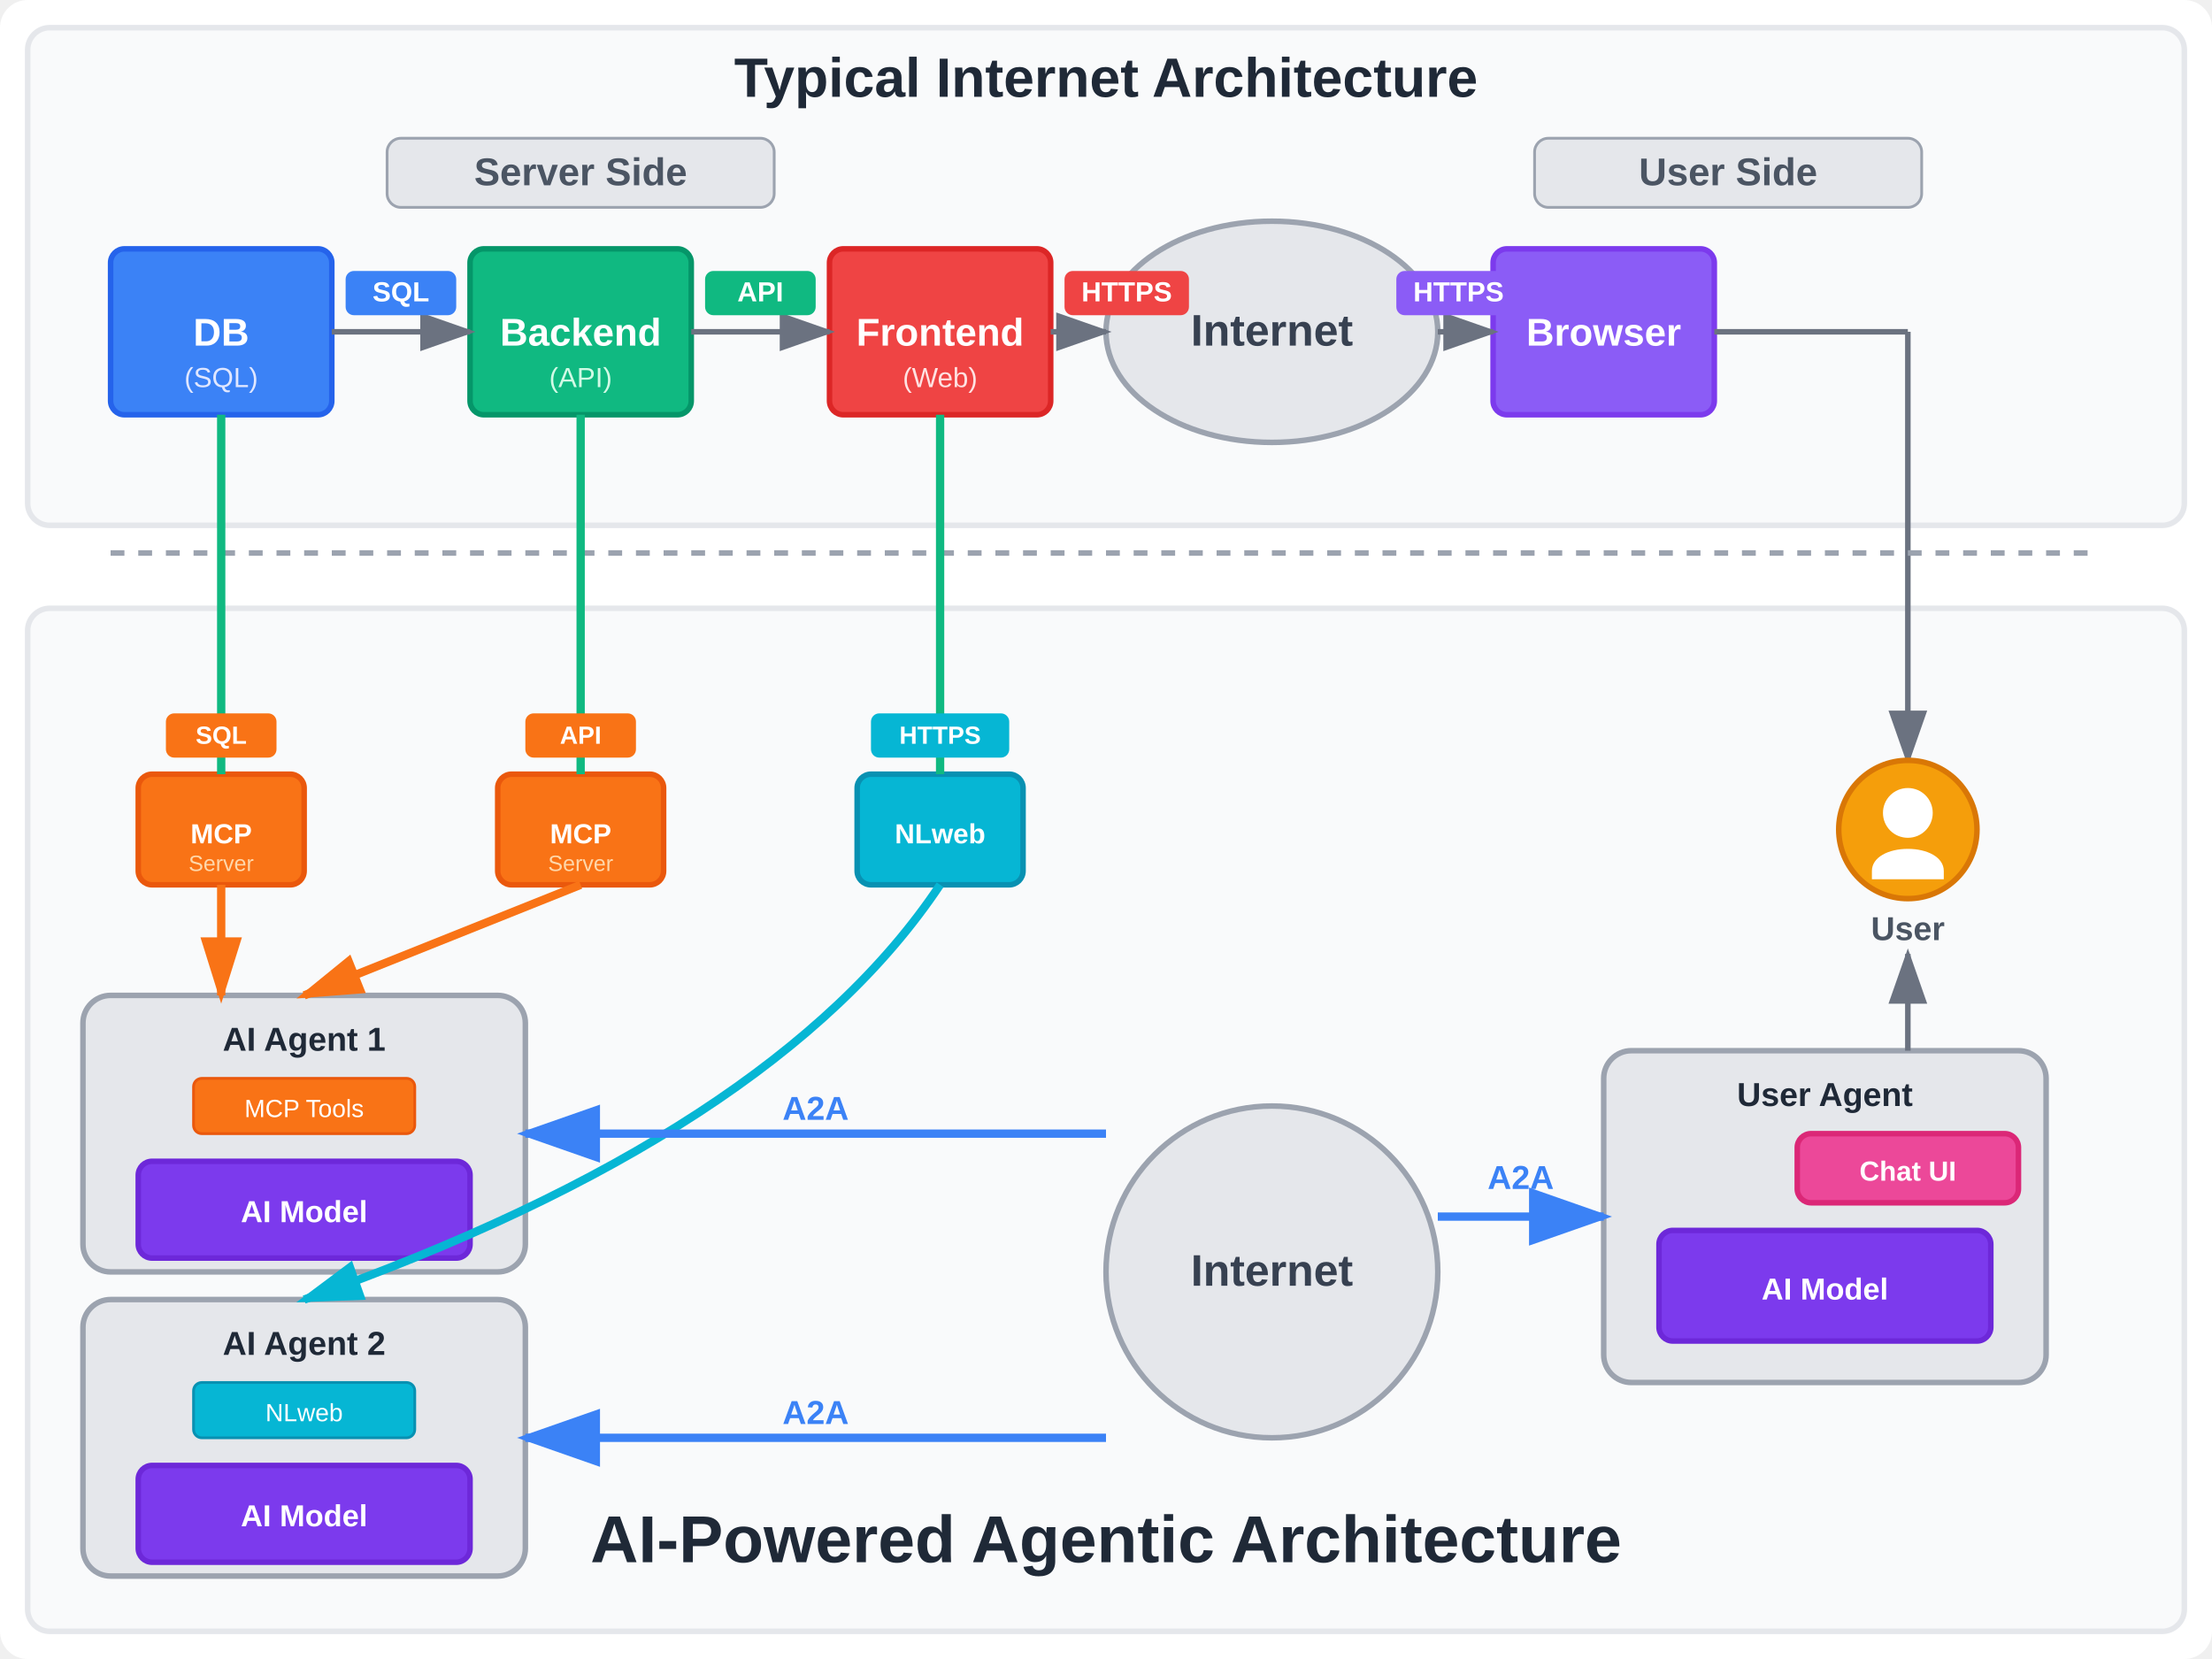
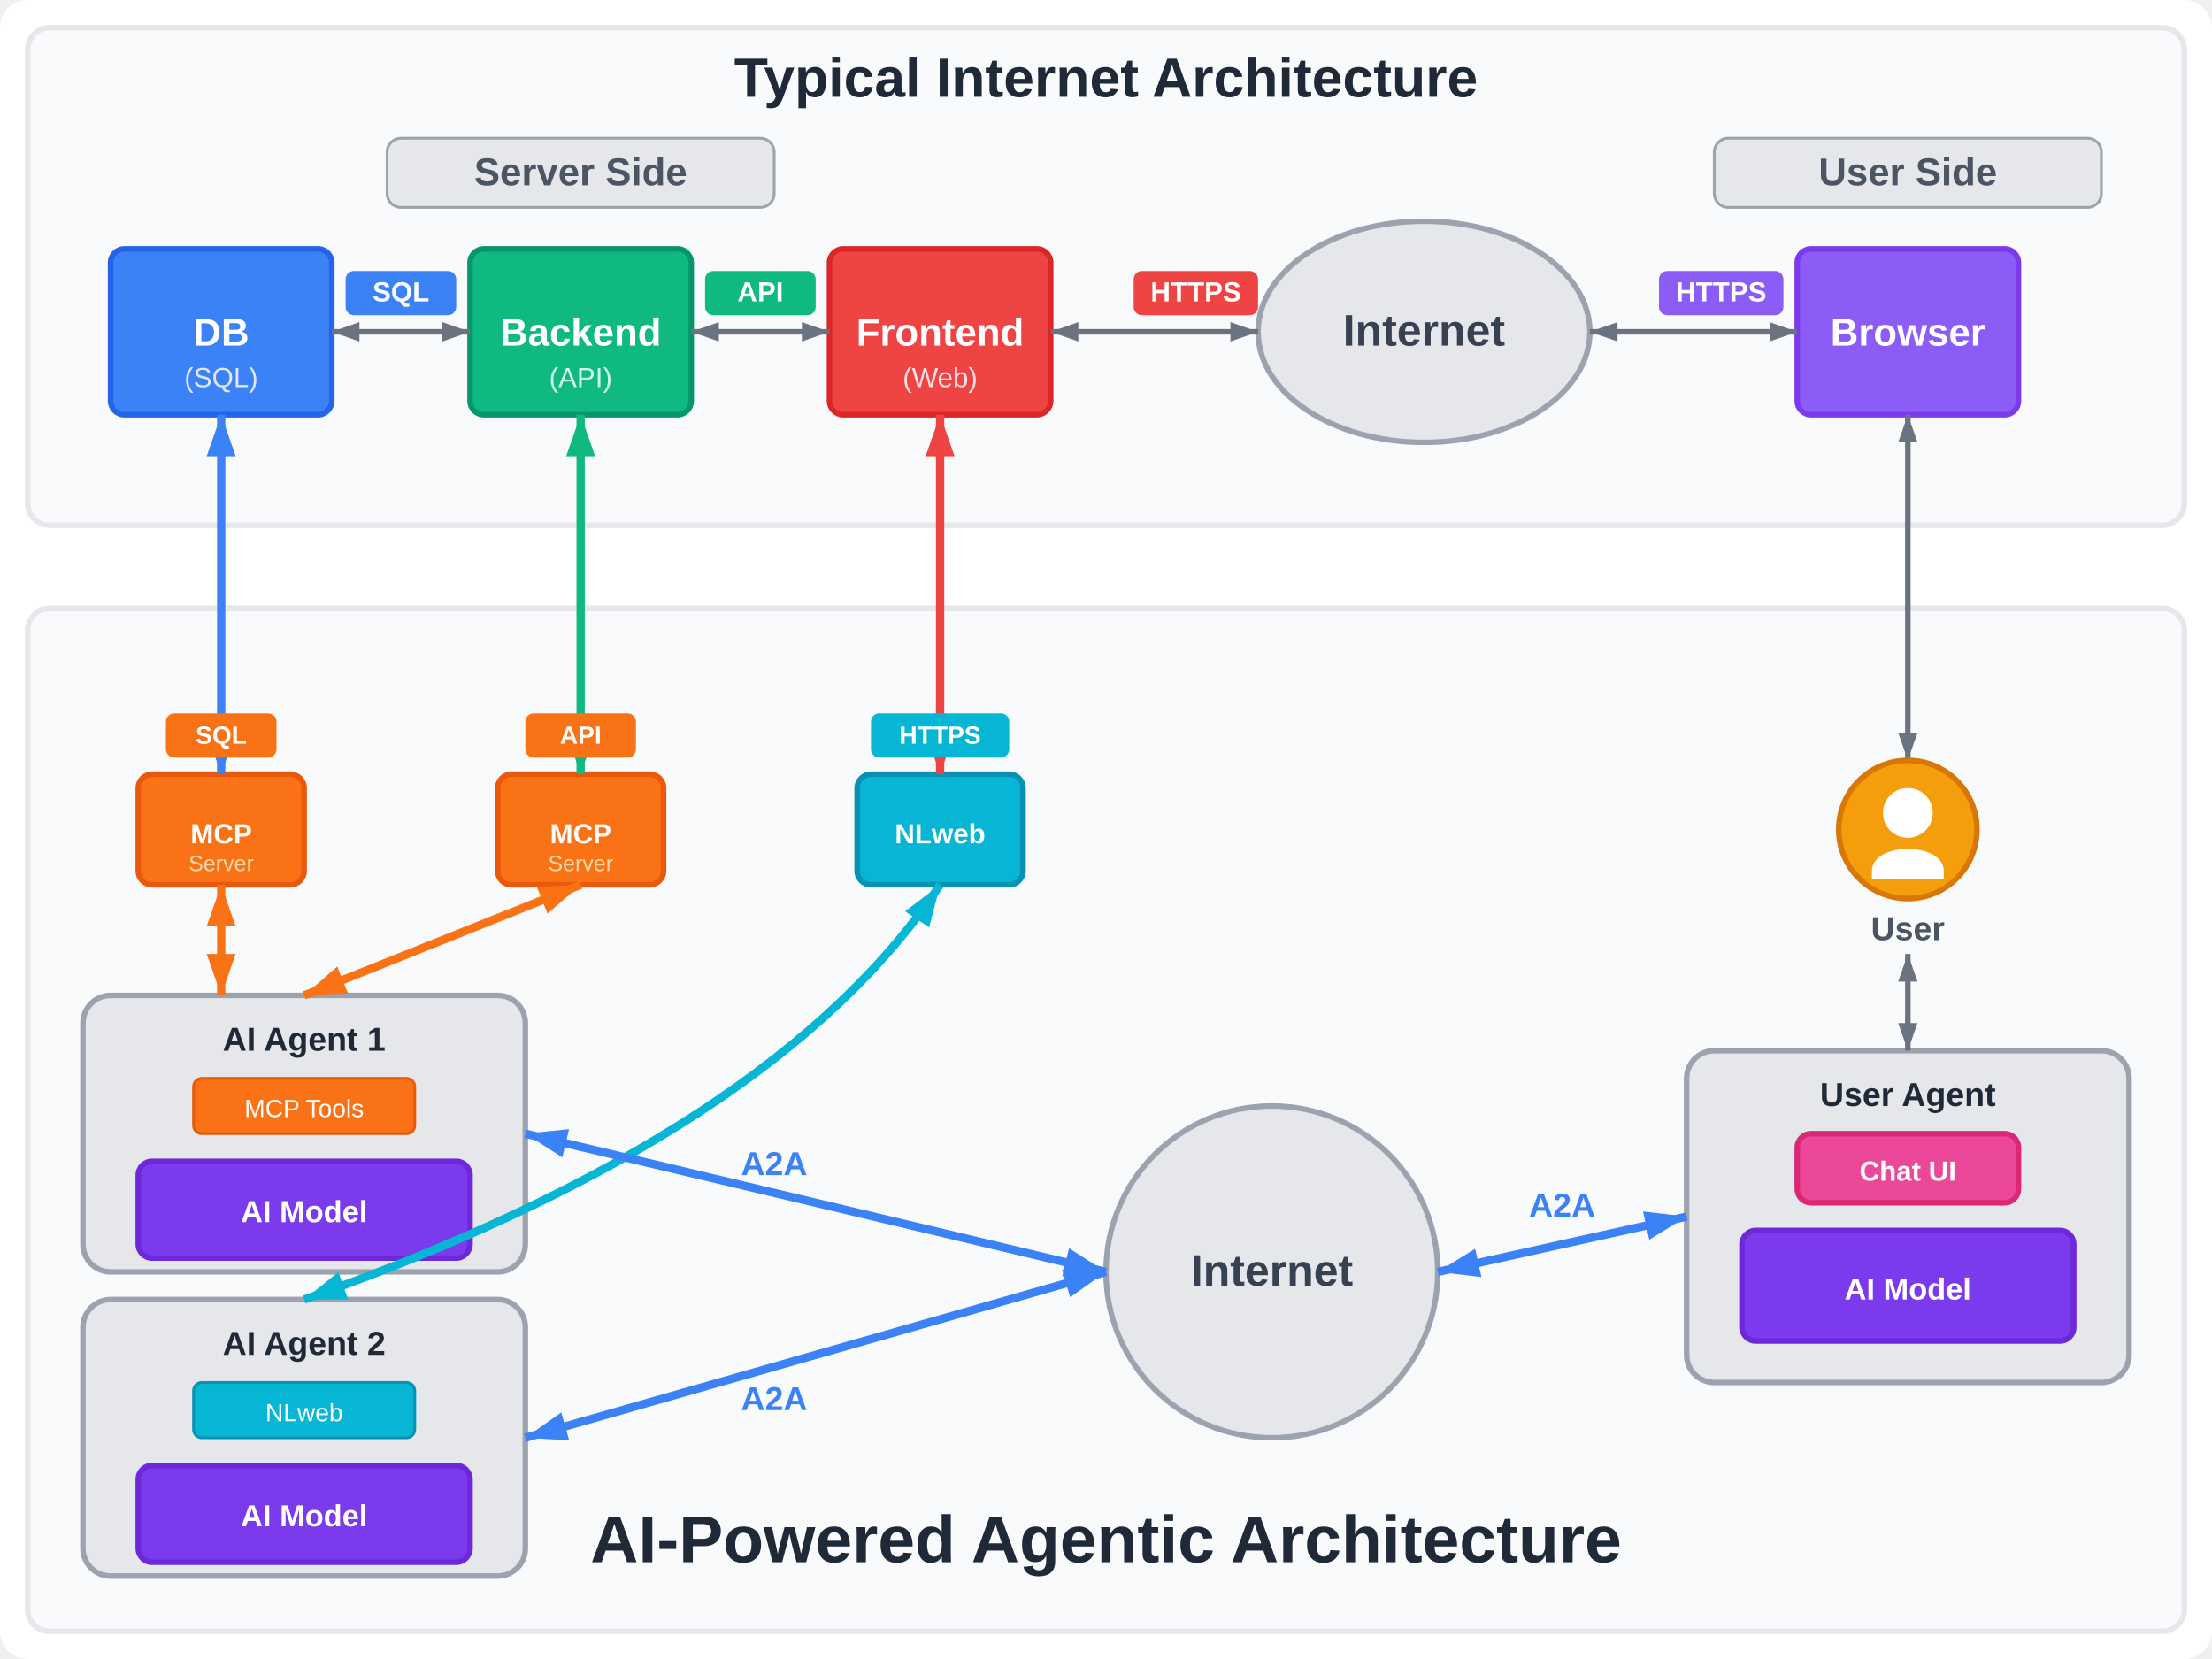
<svg xmlns="http://www.w3.org/2000/svg" viewBox="0 0 800 600">
-   <rect width="800" height="600" fill="#ffffff" rx="10" />
-   <rect x="10" y="10" width="780" height="180" fill="#f9fafb" stroke="#e5e7eb" stroke-width="2" rx="8" />
-   <text x="400" y="35" text-anchor="middle" font-family="Arial, sans-serif" font-size="20" font-weight="bold" fill="#1f2937">Typical Internet Architecture</text>
-   <rect x="10" y="220" width="780" height="370" fill="#f9fafb" stroke="#e5e7eb" stroke-width="2" rx="8" />
+   <rect fill="#ffffff" height="600" rx="10" width="800" />
+   <rect fill="#f9fafb" height="180" rx="8" stroke="#e5e7eb" stroke-width="2" width="780" x="10" y="10" />
+   <text fill="#1f2937" font-family="Arial, sans-serif" font-size="20" font-weight="bold" text-anchor="middle" x="400" y="35">Typical Internet Architecture</text>
+   <rect fill="#f9fafb" height="370" rx="8" stroke="#e5e7eb" stroke-width="2" width="780" x="10" y="220" />
  <g id="server-side">
-     <rect x="40" y="90" width="80" height="60" fill="#3b82f6" stroke="#2563eb" stroke-width="2" rx="5" />
-     <text x="80" y="125" text-anchor="middle" fill="white" font-family="Arial, sans-serif" font-size="14" font-weight="bold">DB</text>
-     <text x="80" y="140" text-anchor="middle" fill="#e0e7ff" font-family="Arial, sans-serif" font-size="10">(SQL)</text>
-     <rect x="170" y="90" width="80" height="60" fill="#10b981" stroke="#059669" stroke-width="2" rx="5" />
-     <text x="210" y="125" text-anchor="middle" fill="white" font-family="Arial, sans-serif" font-size="14" font-weight="bold">Backend</text>
-     <text x="210" y="140" text-anchor="middle" fill="#d1fae5" font-family="Arial, sans-serif" font-size="10">(API)</text>
-     <rect x="300" y="90" width="80" height="60" fill="#ef4444" stroke="#dc2626" stroke-width="2" rx="5" />
-     <text x="340" y="125" text-anchor="middle" fill="white" font-family="Arial, sans-serif" font-size="14" font-weight="bold">Frontend</text>
-     <text x="340" y="140" text-anchor="middle" fill="#fee2e2" font-family="Arial, sans-serif" font-size="10">(Web)</text>
+     <rect fill="#3b82f6" height="60" rx="5" stroke="#2563eb" stroke-width="2" width="80" x="40" y="90" />
+     <text fill="white" font-family="Arial, sans-serif" font-size="14" font-weight="bold" text-anchor="middle" x="80" y="125">DB</text>
+     <text fill="#e0e7ff" font-family="Arial, sans-serif" font-size="10" text-anchor="middle" x="80" y="140">(SQL)</text>
+     <rect fill="#10b981" height="60" rx="5" stroke="#059669" stroke-width="2" width="80" x="170" y="90" />
+     <text fill="white" font-family="Arial, sans-serif" font-size="14" font-weight="bold" text-anchor="middle" x="210" y="125">Backend</text>
+     <text fill="#d1fae5" font-family="Arial, sans-serif" font-size="10" text-anchor="middle" x="210" y="140">(API)</text>
+     <rect fill="#ef4444" height="60" rx="5" stroke="#dc2626" stroke-width="2" width="80" x="300" y="90" />
+     <text fill="white" font-family="Arial, sans-serif" font-size="14" font-weight="bold" text-anchor="middle" x="340" y="125">Frontend</text>
+     <text fill="#fee2e2" font-family="Arial, sans-serif" font-size="10" text-anchor="middle" x="340" y="140">(Web)</text>
  </g>
  <g id="user-side">
-     <rect x="540" y="90" width="80" height="60" fill="#8b5cf6" stroke="#7c3aed" stroke-width="2" rx="5" />
-     <text x="580" y="125" text-anchor="middle" fill="white" font-family="Arial, sans-serif" font-size="14" font-weight="bold">Browser</text>
+     <rect fill="#8b5cf6" height="60" rx="5" stroke="#7c3aed" stroke-width="2" width="80" x="650" y="90" />
+     <text fill="white" font-family="Arial, sans-serif" font-size="14" font-weight="bold" text-anchor="middle" x="690" y="125">Browser</text>
  </g>
  <g id="internet">
-     <ellipse cx="460" cy="120" rx="60" ry="40" fill="#e5e7eb" stroke="#9ca3af" stroke-width="2" />
-     <text x="460" y="125" text-anchor="middle" fill="#374151" font-family="Arial, sans-serif" font-size="16" font-weight="bold">Internet</text>
+     <ellipse cx="515" cy="120" fill="#e5e7eb" rx="60" ry="40" stroke="#9ca3af" stroke-width="2" />
+     <text fill="#374151" font-family="Arial, sans-serif" font-size="16" font-weight="bold" text-anchor="middle" x="515" y="125">Internet</text>
  </g>
  <g id="connections">
-     <line x1="120" y1="120" x2="170" y2="120" stroke="#6b7280" stroke-width="2" marker-end="url(#arrowhead)" />
-     <line x1="250" y1="120" x2="300" y2="120" stroke="#6b7280" stroke-width="2" marker-end="url(#arrowhead)" />
-     <line x1="380" y1="120" x2="400" y2="120" stroke="#6b7280" stroke-width="2" marker-end="url(#arrowhead)" />
-     <line x1="520" y1="120" x2="540" y2="120" stroke="#6b7280" stroke-width="2" marker-end="url(#arrowhead)" />
-     <line x1="620" y1="120" x2="690" y2="120" stroke="#6b7280" stroke-width="2" />
-     <line x1="690" y1="120" x2="690" y2="275" stroke="#6b7280" stroke-width="2" marker-end="url(#arrowhead)" />
+     <line marker-start="url(#arrow-reverse)" marker-end="url(#arrow-classic)" stroke="#6b7280" stroke-width="2" x1="120" x2="170" y1="120" y2="120" />
+     <line marker-start="url(#arrow-reverse)" marker-end="url(#arrow-classic)" stroke="#6b7280" stroke-width="2" x1="250" x2="300" y1="120" y2="120" />
+     <line marker-start="url(#arrow-reverse)" marker-end="url(#arrow-classic)" stroke="#6b7280" stroke-width="2" x1="380" x2="455" y1="120" y2="120" />
+     <line marker-start="url(#arrow-reverse)" marker-end="url(#arrow-classic)" stroke="#6b7280" stroke-width="2" x1="575" x2="650" y1="120" y2="120" />
+     <line marker-start="url(#arrow-reverse)" marker-end="url(#arrow-classic)" stroke="#6b7280" stroke-width="2" x1="690" x2="690" y1="150" y2="275" />
  </g>
  <defs>
-     <marker id="arrowhead" markerWidth="10" markerHeight="7" refX="9" refY="3.5" orient="auto">
-       <polygon points="0 0, 10 3.5, 0 7" fill="#6b7280" />
+     <marker id="arrow-classic" markerHeight="3.5" markerUnits="strokeWidth" markerWidth="5" orient="auto" refX="5" refY="1.75">
+       <polygon fill="context-stroke" points="0 0, 5 1.75, 0 3.5" />
    </marker>
-     <marker id="arrowhead-blue" markerWidth="10" markerHeight="7" refX="9" refY="3.5" orient="auto">
-       <polygon points="0 0, 10 3.5, 0 7" fill="#3b82f6" />
-     </marker>
-     <marker id="arrowhead-green" markerWidth="8" markerHeight="5" refX="7" refY="2.5" orient="auto">
-       <polygon points="0 0, 8 2.5, 0 5" fill="#10b981" />
-     </marker>
-     <marker id="arrowhead-orange" markerWidth="8" markerHeight="5" refX="7" refY="2.5" orient="auto">
-       <polygon points="0 0, 8 2.5, 0 5" fill="#f97316" />
-     </marker>
-     <marker id="arrowhead-cyan" markerWidth="8" markerHeight="5" refX="7" refY="2.5" orient="auto">
-       <polygon points="0 0, 8 2.5, 0 5" fill="#06b6d4" />
+     <marker id="arrow-reverse" markerHeight="3.5" markerUnits="strokeWidth" markerWidth="5" orient="auto" refX="0" refY="1.75">
+       <polygon fill="context-stroke" points="5 0, 0 1.75, 5 3.5" />
    </marker>
  </defs>
-   <rect x="140" y="50" width="140" height="25" fill="#e5e7eb" stroke="#9ca3af" stroke-width="1" rx="5" />
-   <text x="210" y="67" text-anchor="middle" font-family="Arial, sans-serif" font-size="14" fill="#4b5563" font-weight="bold">Server Side</text>
-   <rect x="555" y="50" width="140" height="25" fill="#e5e7eb" stroke="#9ca3af" stroke-width="1" rx="5" />
-   <text x="625" y="67" text-anchor="middle" font-family="Arial, sans-serif" font-size="14" fill="#4b5563" font-weight="bold">User Side</text>
-   <rect x="125" y="98" width="40" height="16" fill="#3b82f6" rx="3" />
-   <text x="145" y="109" text-anchor="middle" font-family="Arial, sans-serif" font-size="10" fill="white" font-weight="bold">SQL</text>
-   <rect x="255" y="98" width="40" height="16" fill="#10b981" rx="3" />
-   <text x="275" y="109" text-anchor="middle" font-family="Arial, sans-serif" font-size="10" fill="white" font-weight="bold">API</text>
-   <rect x="385" y="98" width="45" height="16" fill="#ef4444" rx="3" />
-   <text x="407.5" y="109" text-anchor="middle" font-family="Arial, sans-serif" font-size="10" fill="white" font-weight="bold">HTTPS</text>
-   <rect x="505" y="98" width="45" height="16" fill="#8b5cf6" rx="3" />
-   <text x="527.5" y="109" text-anchor="middle" font-family="Arial, sans-serif" font-size="10" fill="white" font-weight="bold">HTTPS</text>
-   <line x1="40" y1="200" x2="760" y2="200" stroke="#9ca3af" stroke-width="2" stroke-dasharray="5,5" />
+   <rect fill="#e5e7eb" height="25" rx="5" stroke="#9ca3af" stroke-width="1" width="140" x="140" y="50" />
+   <text fill="#4b5563" font-family="Arial, sans-serif" font-size="14" font-weight="bold" text-anchor="middle" x="210" y="67">Server Side</text>
+   <rect fill="#e5e7eb" height="25" rx="5" stroke="#9ca3af" stroke-width="1" width="140" x="620" y="50" />
+   <text fill="#4b5563" font-family="Arial, sans-serif" font-size="14" font-weight="bold" text-anchor="middle" x="690" y="67">User Side</text>
+   <rect fill="#3b82f6" height="16" rx="3" width="40" x="125" y="98" />
+   <text fill="white" font-family="Arial, sans-serif" font-size="10" font-weight="bold" text-anchor="middle" x="145" y="109">SQL</text>
+   <rect fill="#10b981" height="16" rx="3" width="40" x="255" y="98" />
+   <text fill="white" font-family="Arial, sans-serif" font-size="10" font-weight="bold" text-anchor="middle" x="275" y="109">API</text>
+   <rect fill="#ef4444" height="16" rx="3" width="45" x="410" y="98" />
+   <text fill="white" font-family="Arial, sans-serif" font-size="10" font-weight="bold" text-anchor="middle" x="432.5" y="109">HTTPS</text>
+   <rect fill="#8b5cf6" height="16" rx="3" width="45" x="600" y="98" />
+   <text fill="white" font-family="Arial, sans-serif" font-size="10" font-weight="bold" text-anchor="middle" x="622.5" y="109">HTTPS</text>
  <g id="mcp-connections">
-     <rect x="50" y="280" width="60" height="40" fill="#f97316" stroke="#ea580c" stroke-width="2" rx="5" />
-     <text x="80" y="305" text-anchor="middle" fill="white" font-family="Arial, sans-serif" font-size="10" font-weight="bold">MCP</text>
-     <text x="80" y="315" text-anchor="middle" fill="#fed7aa" font-family="Arial, sans-serif" font-size="8">Server</text>
-     <rect x="180" y="280" width="60" height="40" fill="#f97316" stroke="#ea580c" stroke-width="2" rx="5" />
-     <text x="210" y="305" text-anchor="middle" fill="white" font-family="Arial, sans-serif" font-size="10" font-weight="bold">MCP</text>
-     <text x="210" y="315" text-anchor="middle" fill="#fed7aa" font-family="Arial, sans-serif" font-size="8">Server</text>
-     <rect x="310" y="280" width="60" height="40" fill="#06b6d4" stroke="#0891b2" stroke-width="2" rx="5" />
-     <text x="340" y="305" text-anchor="middle" fill="white" font-family="Arial, sans-serif" font-size="10" font-weight="bold">NLweb</text>
-     <line x1="80" y1="150" x2="80" y2="280" stroke="#10b981" stroke-width="3" />
-     <line x1="210" y1="150" x2="210" y2="280" stroke="#10b981" stroke-width="3" />
-     <line x1="340" y1="150" x2="340" y2="280" stroke="#10b981" stroke-width="3" />
+     <rect fill="#f97316" height="40" rx="5" stroke="#ea580c" stroke-width="2" width="60" x="50" y="280" />
+     <text fill="white" font-family="Arial, sans-serif" font-size="10" font-weight="bold" text-anchor="middle" x="80" y="305">MCP</text>
+     <text fill="#fed7aa" font-family="Arial, sans-serif" font-size="8" text-anchor="middle" x="80" y="315">Server</text>
+     <rect fill="#f97316" height="40" rx="5" stroke="#ea580c" stroke-width="2" width="60" x="180" y="280" />
+     <text fill="white" font-family="Arial, sans-serif" font-size="10" font-weight="bold" text-anchor="middle" x="210" y="305">MCP</text>
+     <text fill="#fed7aa" font-family="Arial, sans-serif" font-size="8" text-anchor="middle" x="210" y="315">Server</text>
+     <rect fill="#06b6d4" height="40" rx="5" stroke="#0891b2" stroke-width="2" width="60" x="310" y="280" />
+     <text fill="white" font-family="Arial, sans-serif" font-size="10" font-weight="bold" text-anchor="middle" x="340" y="305">NLweb</text>
+     <line marker-start="url(#arrow-reverse)" marker-end="url(#arrow-classic)" stroke="#3b82f6" stroke-width="3" x1="80" x2="80" y1="150" y2="280" />
+     <line marker-start="url(#arrow-reverse)" marker-end="url(#arrow-classic)" stroke="#10b981" stroke-width="3" x1="210" x2="210" y1="150" y2="280" />
+     <line marker-start="url(#arrow-reverse)" marker-end="url(#arrow-classic)" stroke="#ef4444" stroke-width="3" x1="340" x2="340" y1="150" y2="280" />
  </g>
  <g id="ai-agents-server">
    <g id="agent1">
-       <rect x="30" y="360" width="160" height="100" fill="#e5e7eb" stroke="#9ca3af" stroke-width="2" rx="10" />
-       <text x="110" y="380" text-anchor="middle" font-family="Arial, sans-serif" font-size="12" font-weight="bold" fill="#1f2937">AI Agent 1</text>
-       <rect x="70" y="390" width="80" height="20" fill="#f97316" stroke="#ea580c" stroke-width="1" rx="3" />
-       <text x="110" y="404" text-anchor="middle" fill="white" font-family="Arial, sans-serif" font-size="9">MCP Tools</text>
-       <rect x="50" y="420" width="120" height="35" fill="#7c3aed" stroke="#6d28d9" stroke-width="2" rx="5" />
-       <text x="110" y="442" text-anchor="middle" fill="white" font-family="Arial, sans-serif" font-size="11" font-weight="bold">AI Model</text>
+       <rect fill="#e5e7eb" height="100" rx="10" stroke="#9ca3af" stroke-width="2" width="160" x="30" y="360" />
+       <text fill="#1f2937" font-family="Arial, sans-serif" font-size="12" font-weight="bold" text-anchor="middle" x="110" y="380">AI Agent 1</text>
+       <rect fill="#f97316" height="20" rx="3" stroke="#ea580c" stroke-width="1" width="80" x="70" y="390" />
+       <text fill="white" font-family="Arial, sans-serif" font-size="9" text-anchor="middle" x="110" y="404">MCP Tools</text>
+       <rect fill="#7c3aed" height="35" rx="5" stroke="#6d28d9" stroke-width="2" width="120" x="50" y="420" />
+       <text fill="white" font-family="Arial, sans-serif" font-size="11" font-weight="bold" text-anchor="middle" x="110" y="442">AI Model</text>
    </g>
    <g id="agent2">
-       <rect x="30" y="470" width="160" height="100" fill="#e5e7eb" stroke="#9ca3af" stroke-width="2" rx="10" />
-       <text x="110" y="490" text-anchor="middle" font-family="Arial, sans-serif" font-size="12" font-weight="bold" fill="#1f2937">AI Agent 2</text>
-       <rect x="70" y="500" width="80" height="20" fill="#06b6d4" stroke="#0891b2" stroke-width="1" rx="3" />
-       <text x="110" y="514" text-anchor="middle" fill="white" font-family="Arial, sans-serif" font-size="9">NLweb</text>
-       <rect x="50" y="530" width="120" height="35" fill="#7c3aed" stroke="#6d28d9" stroke-width="2" rx="5" />
-       <text x="110" y="552" text-anchor="middle" fill="white" font-family="Arial, sans-serif" font-size="11" font-weight="bold">AI Model</text>
+       <rect fill="#e5e7eb" height="100" rx="10" stroke="#9ca3af" stroke-width="2" width="160" x="30" y="470" />
+       <text fill="#1f2937" font-family="Arial, sans-serif" font-size="12" font-weight="bold" text-anchor="middle" x="110" y="490">AI Agent 2</text>
+       <rect fill="#06b6d4" height="20" rx="3" stroke="#0891b2" stroke-width="1" width="80" x="70" y="500" />
+       <text fill="white" font-family="Arial, sans-serif" font-size="9" text-anchor="middle" x="110" y="514">NLweb</text>
+       <rect fill="#7c3aed" height="35" rx="5" stroke="#6d28d9" stroke-width="2" width="120" x="50" y="530" />
+       <text fill="white" font-family="Arial, sans-serif" font-size="11" font-weight="bold" text-anchor="middle" x="110" y="552">AI Model</text>
    </g>
  </g>
  <g id="internet-ai">
-     <ellipse cx="460" cy="460" rx="60" ry="60" fill="#e5e7eb" stroke="#9ca3af" stroke-width="2" />
-     <text x="460" y="465" text-anchor="middle" fill="#374151" font-family="Arial, sans-serif" font-size="16" font-weight="bold">Internet</text>
+     <ellipse cx="460" cy="460" fill="#e5e7eb" rx="60" ry="60" stroke="#9ca3af" stroke-width="2" />
+     <text fill="#374151" font-family="Arial, sans-serif" font-size="16" font-weight="bold" text-anchor="middle" x="460" y="465">Internet</text>
  </g>
  <g id="user-side-ai">
-     <rect x="580" y="380" width="160" height="120" fill="#e5e7eb" stroke="#9ca3af" stroke-width="2" rx="10" />
-     <text x="660" y="400" text-anchor="middle" font-family="Arial, sans-serif" font-size="12" font-weight="bold" fill="#1f2937">User Agent</text>
-     <rect x="650" y="410" width="80" height="25" fill="#ec4899" stroke="#db2777" stroke-width="2" rx="5" />
-     <text x="690" y="427" text-anchor="middle" fill="white" font-family="Arial, sans-serif" font-size="10" font-weight="bold">Chat UI</text>
-     <rect x="600" y="445" width="120" height="40" fill="#7c3aed" stroke="#6d28d9" stroke-width="2" rx="5" />
-     <text x="660" y="470" text-anchor="middle" fill="white" font-family="Arial, sans-serif" font-size="11" font-weight="bold">AI Model</text>
+     <rect fill="#e5e7eb" height="120" rx="10" stroke="#9ca3af" stroke-width="2" width="160" x="610" y="380" />
+     <text fill="#1f2937" font-family="Arial, sans-serif" font-size="12" font-weight="bold" text-anchor="middle" x="690" y="400">User Agent</text>
+     <rect fill="#ec4899" height="25" rx="5" stroke="#db2777" stroke-width="2" width="80" x="650" y="410" />
+     <text fill="white" font-family="Arial, sans-serif" font-size="10" font-weight="bold" text-anchor="middle" x="690" y="427">Chat UI</text>
+     <rect fill="#7c3aed" height="40" rx="5" stroke="#6d28d9" stroke-width="2" width="120" x="630" y="445" />
+     <text fill="white" font-family="Arial, sans-serif" font-size="11" font-weight="bold" text-anchor="middle" x="690" y="470">AI Model</text>
  </g>
  <g id="user-icon">
-     <circle cx="690" cy="300" r="25" fill="#f59e0b" stroke="#d97706" stroke-width="2" />
-     <path d="M 690 285 C 695 285 699 289 699 294 C 699 299 695 303 690 303 C 685 303 681 299 681 294 C 681 289 685 285 690 285 Z M 690 307 C 683 307 677 310 677 315 L 677 318 L 703 318 L 703 315 C 703 310 697 307 690 307 Z" fill="white" />
-     <text x="690" y="340" text-anchor="middle" font-family="Arial, sans-serif" font-size="12" fill="#4b5563" font-weight="bold">User</text>
+     <circle cx="690" cy="300" fill="#f59e0b" r="25" stroke="#d97706" stroke-width="2" />
+     <path d="M 690 285 C 695 285 699 289 699 294 C 699 299 695 303 690 303 C 685 303 681 299 681 294 C 681 289 685 285 690 285 Z M 690 307 C 683 307 677 310 677 315 L 677 318 L 703 318 L 703 315 C 703 310 697 307 690 307 Z" fill="white" marker-end="url(#arrow-classic)" />
+     <text fill="#4b5563" font-family="Arial, sans-serif" font-size="12" font-weight="bold" text-anchor="middle" x="690" y="340">User</text>
  </g>
-   <path d="M 80 320 Q 80 340 80 360" stroke="#f97316" stroke-width="3" fill="none" marker-end="url(#arrowhead-orange)" />
-   <path d="M 210 320 Q 160 340 110 360" stroke="#f97316" stroke-width="3" fill="none" marker-end="url(#arrowhead-orange)" />
-   <path d="M 340 320 Q 280 410 110 470" stroke="#06b6d4" stroke-width="3" fill="none" marker-end="url(#arrowhead-cyan)" />
-   <line x1="400" y1="410" x2="190" y2="410" stroke="#3b82f6" stroke-width="3" marker-end="url(#arrowhead-blue)" />
-   <line x1="400" y1="520" x2="190" y2="520" stroke="#3b82f6" stroke-width="3" marker-end="url(#arrowhead-blue)" />
-   <line x1="520" y1="440" x2="580" y2="440" stroke="#3b82f6" stroke-width="3" marker-end="url(#arrowhead-blue)" />
-   <text x="550" y="430" text-anchor="middle" font-family="Arial, sans-serif" font-size="12" fill="#3b82f6" font-weight="bold">A2A</text>
-   <line x1="690" y1="380" x2="690" y2="345" stroke="#6b7280" stroke-width="2" marker-end="url(#arrowhead)" />
-   <text x="295" y="405" text-anchor="middle" font-family="Arial, sans-serif" font-size="12" fill="#3b82f6" font-weight="bold">A2A</text>
-   <text x="295" y="515" text-anchor="middle" font-family="Arial, sans-serif" font-size="12" fill="#3b82f6" font-weight="bold">A2A</text>
-   <rect x="60" y="258" width="40" height="16" fill="#f97316" rx="3" />
-   <text x="80" y="269" text-anchor="middle" font-family="Arial, sans-serif" font-size="9" fill="white" font-weight="bold">SQL</text>
-   <rect x="190" y="258" width="40" height="16" fill="#f97316" rx="3" />
-   <text x="210" y="269" text-anchor="middle" font-family="Arial, sans-serif" font-size="9" fill="white" font-weight="bold">API</text>
-   <rect x="315" y="258" width="50" height="16" fill="#06b6d4" rx="3" />
-   <text x="340" y="269" text-anchor="middle" font-family="Arial, sans-serif" font-size="9" fill="white" font-weight="bold">HTTPS</text>
-   <text x="400" y="565" text-anchor="middle" font-family="Arial, sans-serif" font-size="24" font-weight="bold" fill="#1f2937">AI-Powered Agentic Architecture</text>
+   <path d="M 80 320 Q 80 340 80 360" fill="none" marker-start="url(#arrow-reverse)" marker-end="url(#arrow-classic)" stroke="#f97316" stroke-width="3" />
+   <path d="M 210 320 Q 160 340 110 360" fill="none" marker-start="url(#arrow-reverse)" marker-end="url(#arrow-classic)" stroke="#f97316" stroke-width="3" />
+   <path d="M 340 320 Q 280 410 110 470" fill="none" marker-start="url(#arrow-reverse)" marker-end="url(#arrow-classic)" stroke="#06b6d4" stroke-width="3" />
+   <line marker-start="url(#arrow-reverse)" marker-end="url(#arrow-classic)" stroke="#3b82f6" stroke-width="3" x1="190" x2="400" y1="410" y2="460" />
+   <line marker-start="url(#arrow-reverse)" marker-end="url(#arrow-classic)" stroke="#3b82f6" stroke-width="3" x1="190" x2="400" y1="520" y2="460" />
+   <line marker-start="url(#arrow-reverse)" marker-end="url(#arrow-classic)" stroke="#3b82f6" stroke-width="3" x1="520" x2="610" y1="460" y2="440" />
+   <text fill="#3b82f6" font-family="Arial, sans-serif" font-size="12" font-weight="bold" text-anchor="middle" x="565" y="440">A2A</text>
+   <line marker-start="url(#arrow-reverse)" marker-end="url(#arrow-classic)" stroke="#6b7280" stroke-width="2" x1="690" x2="690" y1="380" y2="345" />
+   <text fill="#3b82f6" font-family="Arial, sans-serif" font-size="12" font-weight="bold" text-anchor="middle" x="280" y="425">A2A</text>
+   <text fill="#3b82f6" font-family="Arial, sans-serif" font-size="12" font-weight="bold" text-anchor="middle" x="280" y="510">A2A</text>
+   <rect fill="#f97316" height="16" rx="3" width="40" x="60" y="258" />
+   <text fill="white" font-family="Arial, sans-serif" font-size="9" font-weight="bold" text-anchor="middle" x="80" y="269">SQL</text>
+   <rect fill="#f97316" height="16" rx="3" width="40" x="190" y="258" />
+   <text fill="white" font-family="Arial, sans-serif" font-size="9" font-weight="bold" text-anchor="middle" x="210" y="269">API</text>
+   <rect fill="#06b6d4" height="16" rx="3" width="50" x="315" y="258" />
+   <text fill="white" font-family="Arial, sans-serif" font-size="9" font-weight="bold" text-anchor="middle" x="340" y="269">HTTPS</text>
+   <text fill="#1f2937" font-family="Arial, sans-serif" font-size="24" font-weight="bold" text-anchor="middle" x="400" y="565">AI-Powered Agentic Architecture</text>
</svg>
